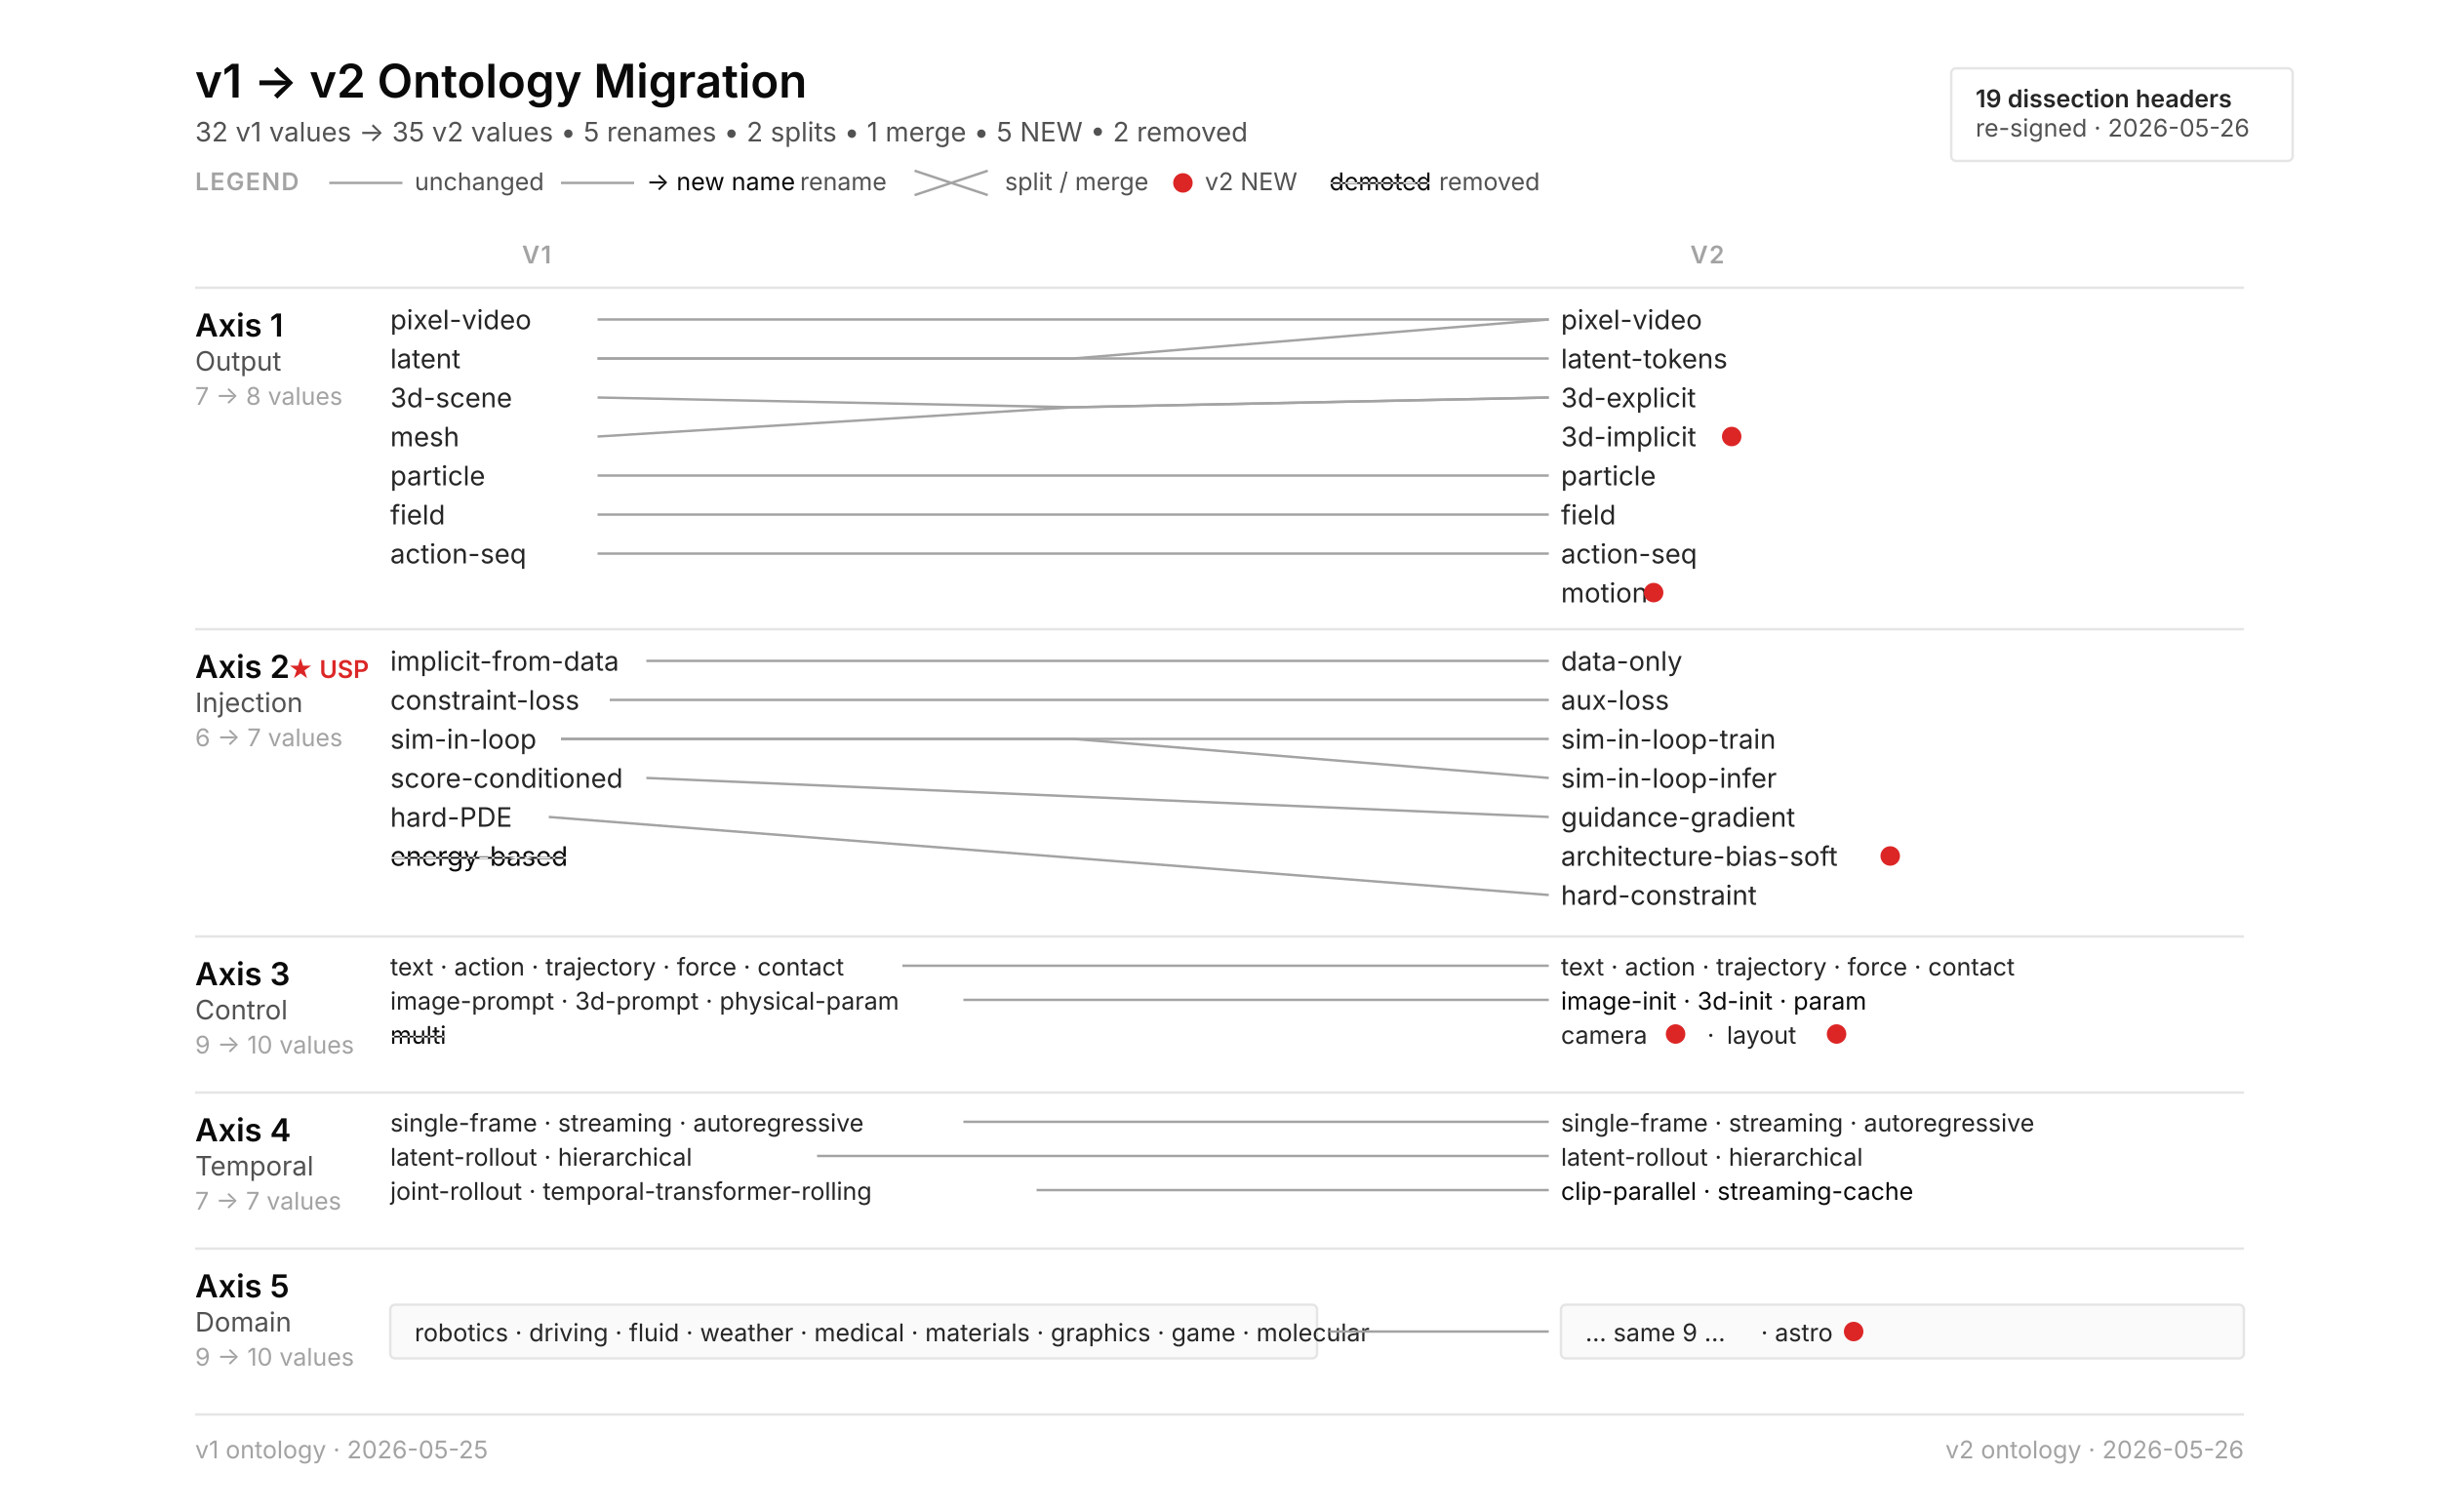
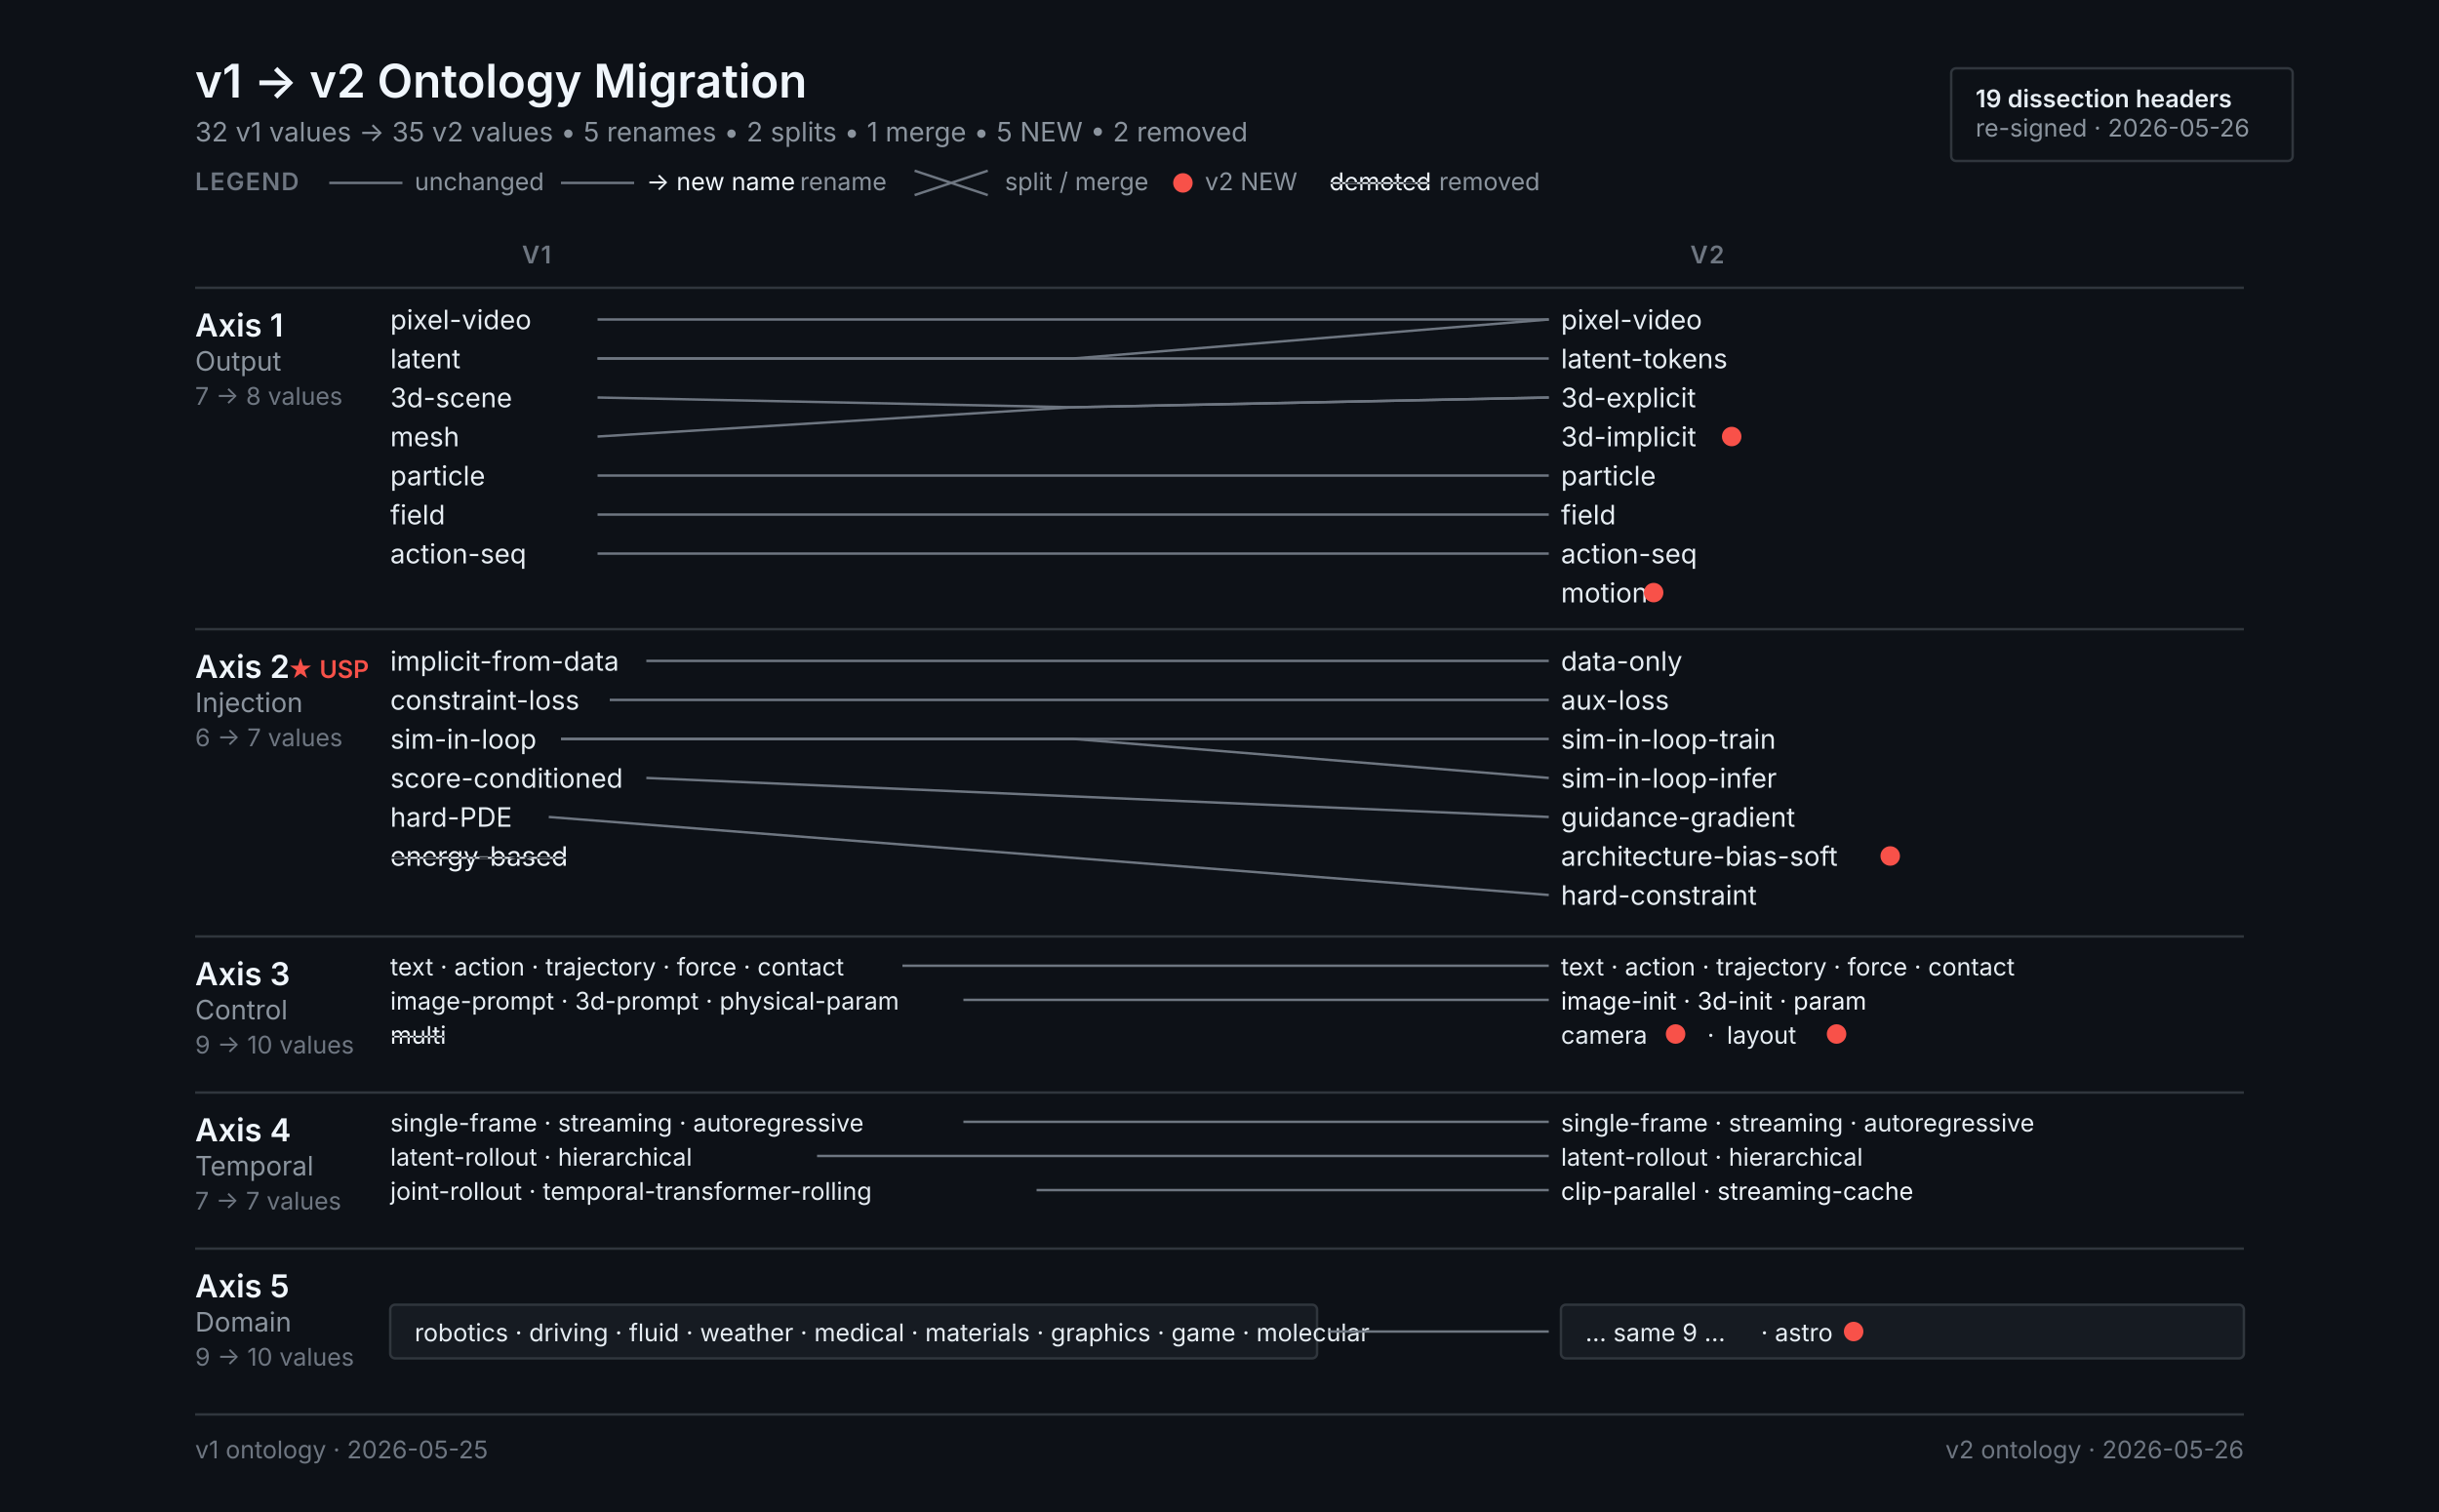
<svg xmlns="http://www.w3.org/2000/svg" viewBox="0 0 1000 620" font-family="'Inter', -apple-system, BlinkMacSystemFont, system-ui, sans-serif">
-   <rect x="0" y="0" width="1000" height="620" fill="#ffffff" />
-   <text x="80" y="40" fill="#0a0a0a" font-size="19" font-weight="600">v1 → v2 Ontology Migration</text>
-   <text x="80" y="58" fill="#525252" font-size="11">32 v1 values → 35 v2 values  •  5 renames • 2 splits • 1 merge • 5 NEW • 2 removed</text>
-   <rect x="800" y="28" width="140" height="38" rx="2" fill="none" stroke="#e5e5e5" stroke-width="1" />
-   <text x="810" y="44" fill="#262626" font-size="10" font-weight="600">19 dissection headers</text>
-   <text x="810" y="56" fill="#525252" font-size="10">re-signed · 2026-05-26</text>
+   <rect x="0" y="0" width="1000" height="620" fill="#0d1117" />
+   <text x="80" y="40" fill="#f0f6fc" font-size="19" font-weight="600">v1 → v2 Ontology Migration</text>
+   <text x="80" y="58" fill="#8b949e" font-size="11">32 v1 values → 35 v2 values  •  5 renames • 2 splits • 1 merge • 5 NEW • 2 removed</text>
+   <rect x="800" y="28" width="140" height="38" rx="2" fill="none" stroke="#30363d" stroke-width="1" />
+   <text x="810" y="44" fill="#e6edf3" font-size="10" font-weight="600">19 dissection headers</text>
+   <text x="810" y="56" fill="#8b949e" font-size="10">re-signed · 2026-05-26</text>
  <g transform="translate(80, 78)" font-size="10">
-     <text x="0" y="0" fill="#a3a3a3" font-weight="600" letter-spacing="0.5">LEGEND</text>
-     <line x1="55" y1="-3" x2="85" y2="-3" stroke="#a3a3a3" stroke-width="1" />
-     <text x="90" y="0" fill="#525252">unchanged</text>
-     <line x1="150" y1="-3" x2="180" y2="-3" stroke="#a3a3a3" stroke-width="1" />
-     <text x="185" y="0" fill="#0a0a0a">→ new name</text>
-     <text x="248" y="0" fill="#525252">rename</text>
-     <path d="M 295 -8 L 310 -3 L 295 2 M 310 -3 L 325 -8 M 310 -3 L 325 2" stroke="#a3a3a3" stroke-width="1" fill="none" />
-     <text x="332" y="0" fill="#525252">split / merge</text>
-     <circle cx="405" cy="-3" r="4" fill="#dc2626" />
-     <text x="414" y="0" fill="#525252">v2 NEW</text>
-     <text x="465" y="0" fill="#0a0a0a" text-decoration="line-through">demoted</text>
-     <text x="510" y="0" fill="#525252">removed</text>
+     <text x="0" y="0" fill="#6e7681" font-weight="600" letter-spacing="0.5">LEGEND</text>
+     <line x1="55" y1="-3" x2="85" y2="-3" stroke="#6e7681" stroke-width="1" />
+     <text x="90" y="0" fill="#8b949e">unchanged</text>
+     <line x1="150" y1="-3" x2="180" y2="-3" stroke="#6e7681" stroke-width="1" />
+     <text x="185" y="0" fill="#f0f6fc">→ new name</text>
+     <text x="248" y="0" fill="#8b949e">rename</text>
+     <path d="M 295 -8 L 310 -3 L 295 2 M 310 -3 L 325 -8 M 310 -3 L 325 2" stroke="#6e7681" stroke-width="1" fill="none" />
+     <text x="332" y="0" fill="#8b949e">split / merge</text>
+     <circle cx="405" cy="-3" r="4" fill="#f85149" />
+     <text x="414" y="0" fill="#8b949e">v2 NEW</text>
+     <text x="465" y="0" fill="#f0f6fc" text-decoration="line-through">demoted</text>
+     <text x="510" y="0" fill="#8b949e">removed</text>
  </g>
-   <text x="220" y="108" text-anchor="middle" fill="#a3a3a3" font-size="10" font-weight="600" letter-spacing="0.5">V1</text>
-   <text x="700" y="108" text-anchor="middle" fill="#a3a3a3" font-size="10" font-weight="600" letter-spacing="0.5">V2</text>
-   <line x1="80" y1="118" x2="920" y2="118" stroke="#e5e5e5" stroke-width="1" />
-   <text x="80" y="138" fill="#0a0a0a" font-size="13" font-weight="600">Axis 1</text>
-   <text x="80" y="152" fill="#525252" font-size="11">Output</text>
-   <text x="80" y="166" fill="#a3a3a3" font-size="10">7 → 8 values</text>
-   <g font-size="11" fill="#262626">
+   <text x="220" y="108" text-anchor="middle" fill="#6e7681" font-size="10" font-weight="600" letter-spacing="0.5">V1</text>
+   <text x="700" y="108" text-anchor="middle" fill="#6e7681" font-size="10" font-weight="600" letter-spacing="0.5">V2</text>
+   <line x1="80" y1="118" x2="920" y2="118" stroke="#30363d" stroke-width="1" />
+   <text x="80" y="138" fill="#f0f6fc" font-size="13" font-weight="600">Axis 1</text>
+   <text x="80" y="152" fill="#8b949e" font-size="11">Output</text>
+   <text x="80" y="166" fill="#6e7681" font-size="10">7 → 8 values</text>
+   <g font-size="11" fill="#e6edf3">
    <text x="160" y="135">pixel-video</text>
    <text x="160" y="151">latent</text>
    <text x="160" y="167">3d-scene</text>
    <text x="160" y="183">mesh</text>
    <text x="160" y="199">particle</text>
    <text x="160" y="215">field</text>
    <text x="160" y="231">action-seq</text>
  </g>
-   <g font-size="11" fill="#262626">
+   <g font-size="11" fill="#e6edf3">
    <text x="640" y="135">pixel-video</text>
    <text x="640" y="151">latent-tokens</text>
    <text x="640" y="167">3d-explicit</text>
    <text x="640" y="183">3d-implicit</text>
-     <circle cx="710" cy="179" r="4" fill="#dc2626" />
+     <circle cx="710" cy="179" r="4" fill="#f85149" />
    <text x="640" y="199">particle</text>
    <text x="640" y="215">field</text>
    <text x="640" y="231">action-seq</text>
    <text x="640" y="247">motion</text>
-     <circle cx="678" cy="243" r="4" fill="#dc2626" />
+     <circle cx="678" cy="243" r="4" fill="#f85149" />
  </g>
-   <g stroke="#a3a3a3" stroke-width="1" fill="none">
+   <g stroke="#6e7681" stroke-width="1" fill="none">
    <line x1="245" y1="131" x2="635" y2="131" />
    <path d="M 245 147 L 440 147 L 635 131" />
    <path d="M 245 147 L 440 147 L 635 147" />
    <path d="M 245 163 L 440 167 L 635 163" />
    <path d="M 245 179 L 440 167 L 635 163" />
    <line x1="245" y1="195" x2="635" y2="195" />
    <line x1="245" y1="211" x2="635" y2="211" />
    <line x1="245" y1="227" x2="635" y2="227" />
  </g>
-   <line x1="80" y1="258" x2="920" y2="258" stroke="#e5e5e5" stroke-width="1" />
-   <text x="80" y="278" fill="#0a0a0a" font-size="13" font-weight="600">Axis 2</text>
-   <text x="118" y="278" fill="#dc2626" font-size="10" font-weight="600">★ USP</text>
-   <text x="80" y="292" fill="#525252" font-size="11">Injection</text>
-   <text x="80" y="306" fill="#a3a3a3" font-size="10">6 → 7 values</text>
-   <g font-size="11" fill="#262626">
+   <line x1="80" y1="258" x2="920" y2="258" stroke="#30363d" stroke-width="1" />
+   <text x="80" y="278" fill="#f0f6fc" font-size="13" font-weight="600">Axis 2</text>
+   <text x="118" y="278" fill="#f85149" font-size="10" font-weight="600">★ USP</text>
+   <text x="80" y="292" fill="#8b949e" font-size="11">Injection</text>
+   <text x="80" y="306" fill="#6e7681" font-size="10">6 → 7 values</text>
+   <g font-size="11" fill="#e6edf3">
    <text x="160" y="275">implicit-from-data</text>
    <text x="160" y="291">constraint-loss</text>
    <text x="160" y="307">sim-in-loop</text>
    <text x="160" y="323">score-conditioned</text>
    <text x="160" y="339">hard-PDE</text>
-     <text x="160" y="355" text-decoration="line-through" fill="#0a0a0a">energy-based</text>
+     <text x="160" y="355" text-decoration="line-through" fill="#f0f6fc">energy-based</text>
  </g>
-   <g font-size="11" fill="#262626">
+   <g font-size="11" fill="#e6edf3">
    <text x="640" y="275">data-only</text>
    <text x="640" y="291">aux-loss</text>
    <text x="640" y="307">sim-in-loop-train</text>
    <text x="640" y="323">sim-in-loop-infer</text>
    <text x="640" y="339">guidance-gradient</text>
    <text x="640" y="355">architecture-bias-soft</text>
-     <circle cx="775" cy="351" r="4" fill="#dc2626" />
+     <circle cx="775" cy="351" r="4" fill="#f85149" />
    <text x="640" y="371">hard-constraint</text>
  </g>
-   <g stroke="#a3a3a3" stroke-width="1" fill="none">
+   <g stroke="#6e7681" stroke-width="1" fill="none">
    <line x1="265" y1="271" x2="635" y2="271" />
    <line x1="250" y1="287" x2="635" y2="287" />
    <path d="M 230 303 L 440 303 L 635 303" />
    <path d="M 230 303 L 440 303 L 635 319" />
    <line x1="265" y1="319" x2="635" y2="335" />
    <line x1="225" y1="335" x2="635" y2="367" />
  </g>
-   <line x1="80" y1="384" x2="920" y2="384" stroke="#e5e5e5" stroke-width="1" />
-   <text x="80" y="404" fill="#0a0a0a" font-size="13" font-weight="600">Axis 3</text>
-   <text x="80" y="418" fill="#525252" font-size="11">Control</text>
-   <text x="80" y="432" fill="#a3a3a3" font-size="10">9 → 10 values</text>
-   <g font-size="10" fill="#262626">
+   <line x1="80" y1="384" x2="920" y2="384" stroke="#30363d" stroke-width="1" />
+   <text x="80" y="404" fill="#f0f6fc" font-size="13" font-weight="600">Axis 3</text>
+   <text x="80" y="418" fill="#8b949e" font-size="11">Control</text>
+   <text x="80" y="432" fill="#6e7681" font-size="10">9 → 10 values</text>
+   <g font-size="10" fill="#e6edf3">
    <text x="160" y="400">text · action · trajectory · force · contact</text>
    <text x="160" y="414">image-prompt · 3d-prompt · physical-param</text>
-     <text x="160" y="428" text-decoration="line-through" fill="#0a0a0a">multi</text>
+     <text x="160" y="428" text-decoration="line-through" fill="#f0f6fc">multi</text>
  </g>
-   <g font-size="10" fill="#262626">
+   <g font-size="10" fill="#e6edf3">
    <text x="640" y="400">text · action · trajectory · force · contact</text>
-     <text x="640" y="414" fill="#0a0a0a">image-init · 3d-init · param</text>
+     <text x="640" y="414" fill="#f0f6fc">image-init · 3d-init · param</text>
    <text x="640" y="428">camera</text>
-     <circle cx="687" cy="424" r="4" fill="#dc2626" />
+     <circle cx="687" cy="424" r="4" fill="#f85149" />
    <text x="700" y="428">·</text>
    <text x="708" y="428">layout</text>
-     <circle cx="753" cy="424" r="4" fill="#dc2626" />
+     <circle cx="753" cy="424" r="4" fill="#f85149" />
  </g>
-   <g stroke="#a3a3a3" stroke-width="1" fill="none">
+   <g stroke="#6e7681" stroke-width="1" fill="none">
    <line x1="370" y1="396" x2="635" y2="396" />
    <line x1="395" y1="410" x2="635" y2="410" />
  </g>
-   <line x1="80" y1="448" x2="920" y2="448" stroke="#e5e5e5" stroke-width="1" />
-   <text x="80" y="468" fill="#0a0a0a" font-size="13" font-weight="600">Axis 4</text>
-   <text x="80" y="482" fill="#525252" font-size="11">Temporal</text>
-   <text x="80" y="496" fill="#a3a3a3" font-size="10">7 → 7 values</text>
-   <g font-size="10" fill="#262626">
+   <line x1="80" y1="448" x2="920" y2="448" stroke="#30363d" stroke-width="1" />
+   <text x="80" y="468" fill="#f0f6fc" font-size="13" font-weight="600">Axis 4</text>
+   <text x="80" y="482" fill="#8b949e" font-size="11">Temporal</text>
+   <text x="80" y="496" fill="#6e7681" font-size="10">7 → 7 values</text>
+   <g font-size="10" fill="#e6edf3">
    <text x="160" y="464">single-frame · streaming · autoregressive</text>
    <text x="160" y="478">latent-rollout · hierarchical</text>
    <text x="160" y="492">joint-rollout · temporal-transformer-rolling</text>
  </g>
-   <g font-size="10" fill="#262626">
+   <g font-size="10" fill="#e6edf3">
    <text x="640" y="464">single-frame · streaming · autoregressive</text>
    <text x="640" y="478">latent-rollout · hierarchical</text>
-     <text x="640" y="492" fill="#0a0a0a">clip-parallel · streaming-cache</text>
+     <text x="640" y="492" fill="#f0f6fc">clip-parallel · streaming-cache</text>
  </g>
-   <g stroke="#a3a3a3" stroke-width="1" fill="none">
+   <g stroke="#6e7681" stroke-width="1" fill="none">
    <line x1="395" y1="460" x2="635" y2="460" />
    <line x1="335" y1="474" x2="635" y2="474" />
    <line x1="425" y1="488" x2="635" y2="488" />
  </g>
-   <line x1="80" y1="512" x2="920" y2="512" stroke="#e5e5e5" stroke-width="1" />
-   <text x="80" y="532" fill="#0a0a0a" font-size="13" font-weight="600">Axis 5</text>
-   <text x="80" y="546" fill="#525252" font-size="11">Domain</text>
-   <text x="80" y="560" fill="#a3a3a3" font-size="10">9 → 10 values</text>
-   <rect x="160" y="535" width="380" height="22" rx="2" fill="#fafafa" stroke="#e5e5e5" stroke-width="1" />
-   <text x="170" y="550" font-size="10" fill="#262626">robotics · driving · fluid · weather · medical · materials · graphics · game · molecular</text>
-   <rect x="640" y="535" width="280" height="22" rx="2" fill="#fafafa" stroke="#e5e5e5" stroke-width="1" />
-   <text x="650" y="550" font-size="10" fill="#262626">… same 9 …</text>
-   <text x="722" y="550" font-size="10" fill="#262626">· astro</text>
-   <circle cx="760" cy="546" r="4" fill="#dc2626" />
-   <line x1="545" y1="546" x2="635" y2="546" stroke="#a3a3a3" stroke-width="1" />
-   <line x1="80" y1="580" x2="920" y2="580" stroke="#e5e5e5" stroke-width="1" />
-   <text x="80" y="598" fill="#a3a3a3" font-size="10">v1 ontology · 2026-05-25</text>
-   <text x="920" y="598" text-anchor="end" fill="#a3a3a3" font-size="10">v2 ontology · 2026-05-26</text>
+   <line x1="80" y1="512" x2="920" y2="512" stroke="#30363d" stroke-width="1" />
+   <text x="80" y="532" fill="#f0f6fc" font-size="13" font-weight="600">Axis 5</text>
+   <text x="80" y="546" fill="#8b949e" font-size="11">Domain</text>
+   <text x="80" y="560" fill="#6e7681" font-size="10">9 → 10 values</text>
+   <rect x="160" y="535" width="380" height="22" rx="2" fill="#161b22" stroke="#30363d" stroke-width="1" />
+   <text x="170" y="550" font-size="10" fill="#e6edf3">robotics · driving · fluid · weather · medical · materials · graphics · game · molecular</text>
+   <rect x="640" y="535" width="280" height="22" rx="2" fill="#161b22" stroke="#30363d" stroke-width="1" />
+   <text x="650" y="550" font-size="10" fill="#e6edf3">… same 9 …</text>
+   <text x="722" y="550" font-size="10" fill="#e6edf3">· astro</text>
+   <circle cx="760" cy="546" r="4" fill="#f85149" />
+   <line x1="545" y1="546" x2="635" y2="546" stroke="#6e7681" stroke-width="1" />
+   <line x1="80" y1="580" x2="920" y2="580" stroke="#30363d" stroke-width="1" />
+   <text x="80" y="598" fill="#6e7681" font-size="10">v1 ontology · 2026-05-25</text>
+   <text x="920" y="598" text-anchor="end" fill="#6e7681" font-size="10">v2 ontology · 2026-05-26</text>
</svg>
